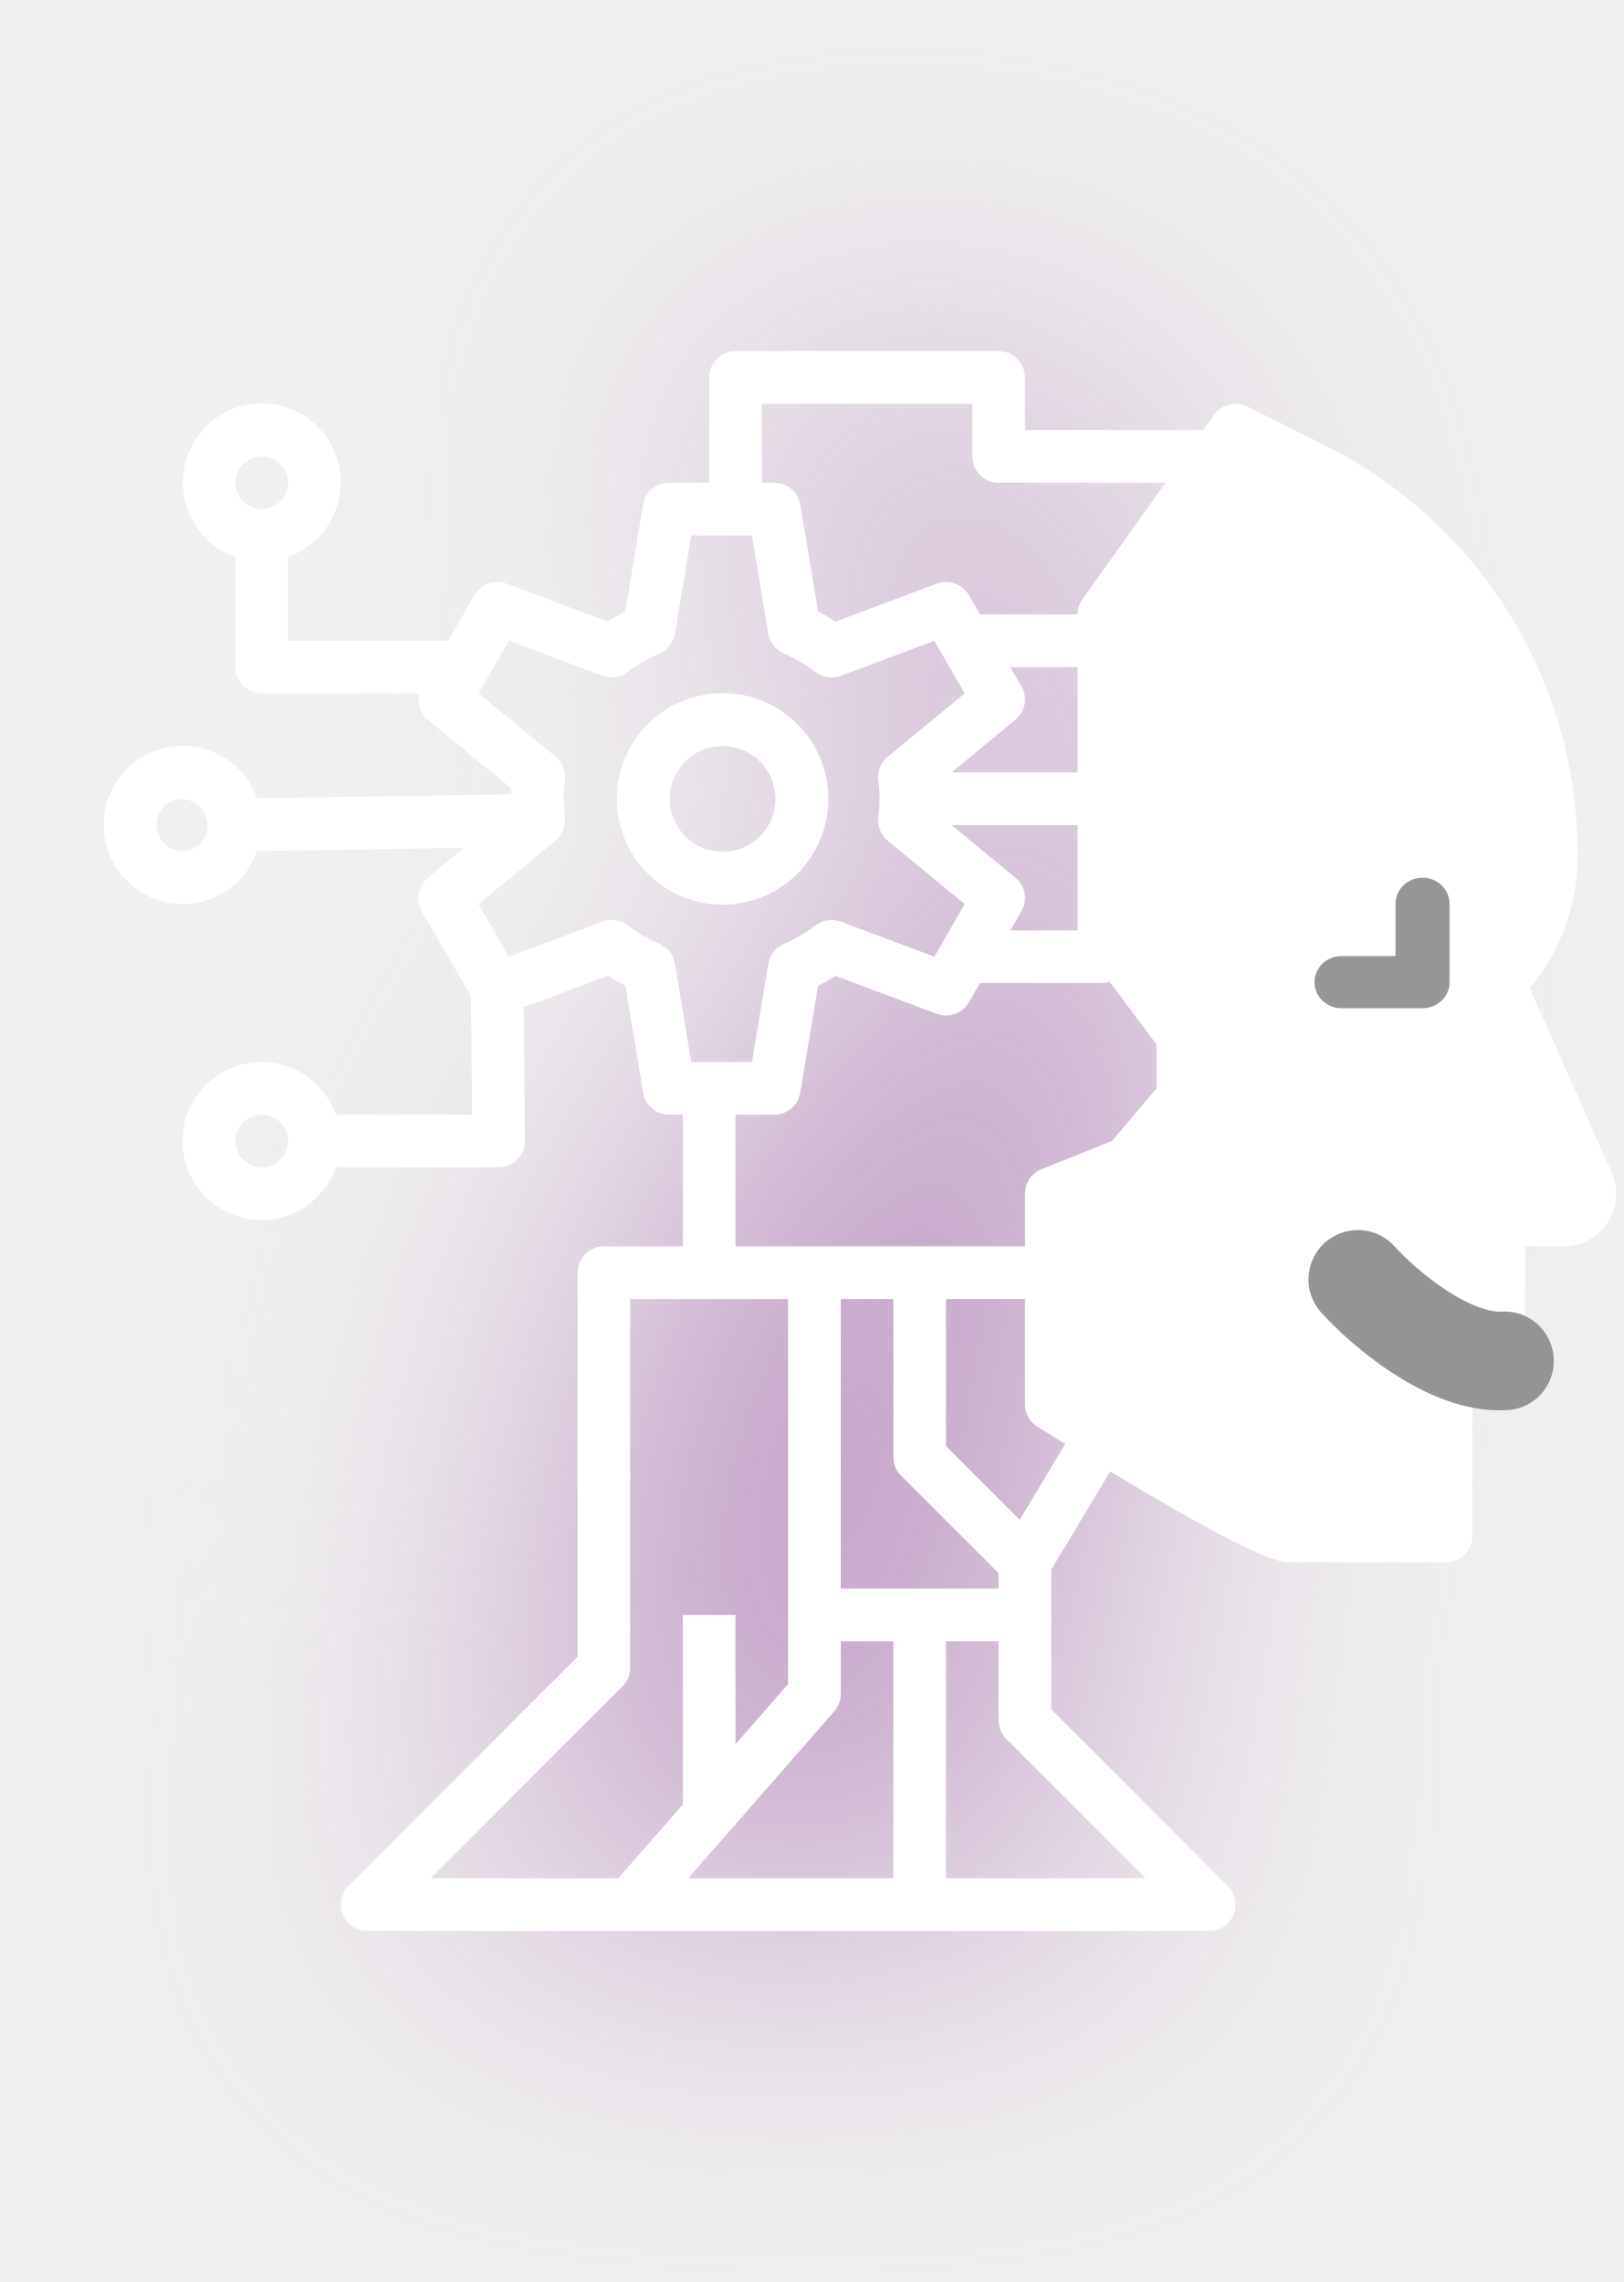
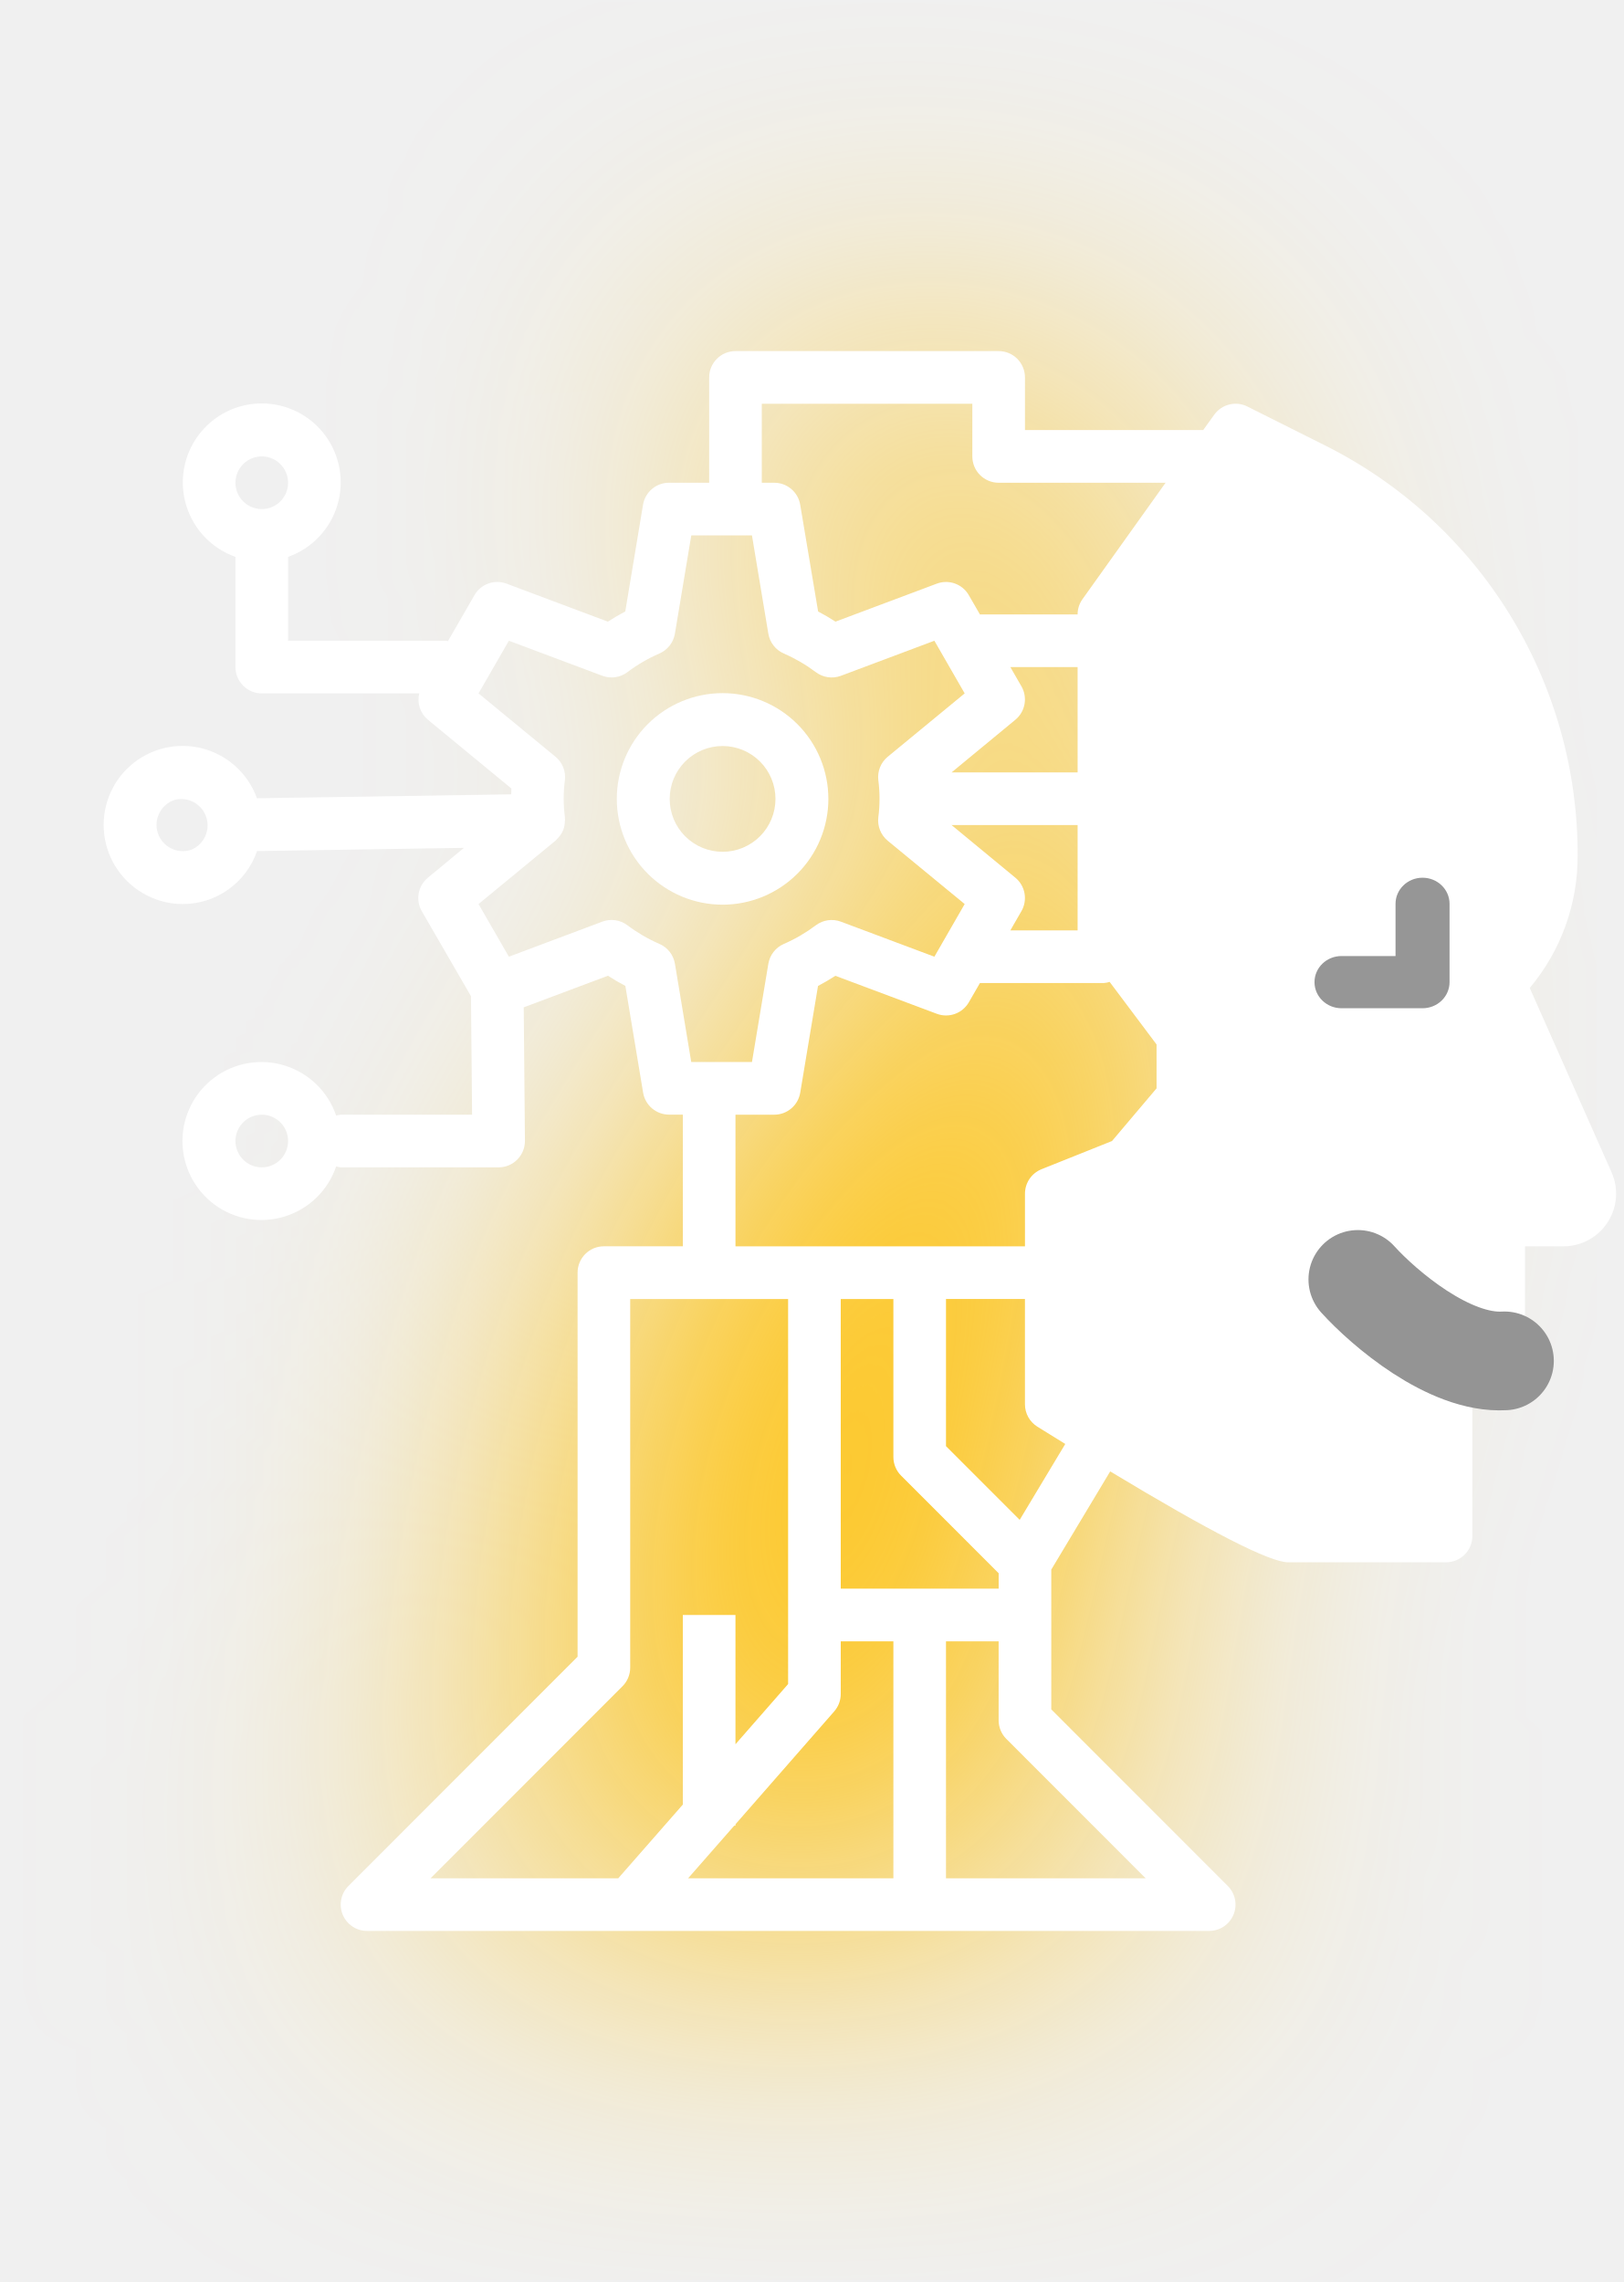
<svg xmlns="http://www.w3.org/2000/svg" width="148" height="208" viewBox="0 0 148 208" fill="none">
  <g filter="url(#filter0_f_1_3998)">
-     <path d="M53.24 118.102L64.746 113.277L66.23 101.029L74.766 88.411H85.529L90.725 79.133L84.416 75.421L85.9 69.854L91.838 57.607H73.282L66.972 43.504L68.828 36.452L88.869 34.225L95.55 42.761H107.797L101.117 60.576L100.374 66.885L107.797 83.586L107.055 84.7L111.508 97.318L103.344 118.102L91.838 158.926L107.797 173.772H70.684L34.684 172.287L53.24 156.328V118.102Z" fill="#c09ac5" />
+     <path d="M53.24 118.102L64.746 113.277L66.23 101.029L74.766 88.411H85.529L90.725 79.133L84.416 75.421L85.9 69.854L91.838 57.607H73.282L66.972 43.504L68.828 36.452L88.869 34.225L95.55 42.761H107.797L101.117 60.576L100.374 66.885L107.797 83.586L107.055 84.7L111.508 97.318L103.344 118.102L91.838 158.926L107.797 173.772H70.684L34.684 172.287L53.24 156.328V118.102Z" fill="#FFC107" />
  </g>
  <path d="M13.376 81.605C14.392 82.131 15.518 82.404 16.662 82.402C18.151 82.402 19.603 81.936 20.816 81.07C22.029 80.205 22.941 78.982 23.426 77.573L42.288 77.28L38.998 80.002C38.092 80.748 37.857 82.038 38.443 83.054L42.926 90.802L43.025 101.602H31.053C30.913 101.616 30.774 101.645 30.638 101.685C29.901 99.515 28.174 97.824 25.987 97.135C23.802 96.445 21.418 96.839 19.57 98.196C17.721 99.552 16.629 101.708 16.629 104.002C16.629 106.296 17.721 108.451 19.57 109.808C21.418 111.164 23.802 111.558 25.987 110.868C28.174 110.18 29.901 108.489 30.638 106.318C30.774 106.359 30.913 106.388 31.053 106.402H45.445C46.085 106.402 46.698 106.146 47.148 105.691C47.599 105.236 47.849 104.62 47.843 103.98L47.733 91.817L55.409 88.937C55.929 89.276 56.459 89.583 56.995 89.864L58.614 99.594V99.593C58.806 100.75 59.808 101.597 60.98 101.597H62.235V113.597H55.039C53.715 113.597 52.641 114.671 52.641 115.997V151.007L31.756 171.904V171.903C31.07 172.59 30.865 173.622 31.236 174.519C31.608 175.415 32.482 176 33.452 176H110.207C111.177 176 112.051 175.415 112.423 174.519C112.794 173.622 112.589 172.59 111.903 171.903L95.815 155.807V143.065L101.185 134.115C110.246 139.585 115.724 142.4 117.403 142.4H131.794C132.431 142.4 133.041 142.148 133.491 141.698C133.94 141.248 134.193 140.637 134.193 140V126.594L138.285 122.5C138.734 122.049 138.988 121.438 138.99 120.8V113.6H142.495C144.118 113.6 145.632 112.779 146.517 111.417C147.403 110.054 147.539 108.337 146.879 106.851L139.422 90.051C142.252 86.68 143.798 82.414 143.788 78.011C143.814 70.225 141.66 62.587 137.568 55.963C133.477 49.339 127.613 43.996 120.641 40.538L113.685 37.053V37.052C112.629 36.526 111.348 36.846 110.663 37.807L109.658 39.2H93.417V34.401C93.417 33.764 93.164 33.153 92.714 32.703C92.265 32.253 91.654 32.001 91.018 32.001H67.032C65.708 32.001 64.634 33.075 64.634 34.401V44.001H60.974C59.8 43.999 58.799 44.849 58.606 46.007L56.987 55.735C56.452 56.016 55.921 56.323 55.401 56.662L46.164 53.198C45.067 52.785 43.832 53.228 43.245 54.243L40.828 58.436C40.765 58.436 40.715 58.399 40.652 58.399L26.256 58.4V50.759C28.407 49.998 30.07 48.262 30.738 46.078C31.405 43.896 31 41.525 29.643 39.689C28.285 37.854 26.139 36.771 23.858 36.771C21.576 36.771 19.43 37.854 18.072 39.689C16.715 41.525 16.31 43.896 16.977 46.078C17.645 48.262 19.308 49.998 21.459 50.759V60.8C21.459 61.437 21.712 62.048 22.162 62.498C22.611 62.948 23.222 63.2 23.858 63.2H38.213C37.993 64.084 38.298 65.018 38.998 65.6L46.606 71.869C46.606 72.045 46.606 72.225 46.592 72.402L23.417 72.76C22.612 70.514 20.748 68.812 18.439 68.217C16.131 67.62 13.678 68.207 11.887 69.784C10.098 71.36 9.205 73.721 9.503 76.088C9.801 78.455 11.251 80.521 13.376 81.603L13.376 81.605ZM23.858 106.402C22.887 106.402 22.013 105.817 21.642 104.92C21.27 104.023 21.475 102.991 22.161 102.305C22.848 101.618 23.879 101.413 24.775 101.785C25.672 102.156 26.256 103.031 26.256 104.002C26.256 104.638 26.003 105.249 25.554 105.699C25.104 106.149 24.494 106.402 23.858 106.402ZM23.858 41.602C24.828 41.602 25.703 42.187 26.073 43.084C26.445 43.98 26.24 45.012 25.554 45.699C24.867 46.386 23.836 46.59 22.94 46.218C22.044 45.848 21.459 44.972 21.459 44.002C21.459 42.676 22.533 41.602 23.858 41.602ZM67.032 101.602H70.568C71.74 101.602 72.74 100.754 72.933 99.598L74.554 89.868C75.086 89.59 75.616 89.28 76.136 88.942L85.379 92.404H85.38C86.477 92.817 87.712 92.374 88.299 91.359L89.313 89.602H100.613C100.79 89.588 100.965 89.552 101.133 89.496L105.41 95.201V99.202L101.35 104.002L94.926 106.572C94.015 106.936 93.417 107.819 93.417 108.802V113.602H67.032L67.032 101.602ZM93.096 62.56L92.084 60.803H98.214V70.403H86.728L92.544 65.603C93.444 64.858 93.676 63.574 93.096 62.56ZM98.214 75.203V84.803H92.084L93.096 83.046C93.676 82.032 93.444 80.747 92.544 80.003L86.728 75.203L98.214 75.203ZM82.126 134.501L91.019 143.397V144.803H76.627V118.404H81.424V132.804C81.424 133.44 81.677 134.051 82.126 134.501ZM66.922 166.403H67.032V166.278L76.035 155.985V155.984C76.417 155.546 76.628 154.985 76.627 154.403V149.603H81.424V171.203H62.715L66.922 166.403ZM39.241 171.203L56.733 153.7H56.734C57.184 153.25 57.437 152.639 57.437 152.003V118.403H71.829V153.5L67.031 158.986V147.203H62.234V164.483L56.348 171.203L39.241 171.203ZM104.414 171.203H86.219V149.603H91.016V156.803C91.016 157.439 91.269 158.05 91.719 158.5L104.414 171.203ZM92.935 138.533L86.219 131.813V118.401H93.415V128.001C93.415 128.828 93.841 129.598 94.543 130.037C95.438 130.599 96.245 131.093 97.09 131.614L92.935 138.533ZM69.43 36.802H88.619V41.602C88.619 42.238 88.871 42.849 89.321 43.299C89.771 43.749 90.381 44.002 91.017 44.002H106.231L98.662 54.608C98.369 55.014 98.213 55.501 98.213 56.002H89.311L88.296 54.245H88.297C87.71 53.229 86.476 52.786 85.378 53.199L76.146 56.662C75.626 56.323 75.095 56.014 74.563 55.735L72.931 46.005C72.739 44.849 71.738 44.002 70.567 44.002H69.43L69.43 36.802ZM43.614 63.202L46.38 58.402L54.897 61.596C55.661 61.883 56.519 61.761 57.173 61.272C58.075 60.591 59.055 60.019 60.092 59.569C60.843 59.246 61.378 58.562 61.512 57.756L63.004 48.802H68.534L70.026 57.759H70.027C70.161 58.565 70.696 59.248 71.447 59.571C72.484 60.023 73.463 60.594 74.366 61.274C75.019 61.762 75.876 61.884 76.639 61.599L85.16 58.402L87.922 63.202L80.906 68.979C80.276 69.498 79.953 70.304 80.051 71.117C80.197 72.237 80.197 73.372 80.051 74.491C79.953 75.303 80.276 76.109 80.906 76.63L87.922 82.402L85.16 87.202L76.64 84.008H76.639C75.876 83.722 75.019 83.844 74.366 84.331C73.463 85.011 72.483 85.584 71.447 86.035C70.696 86.357 70.161 87.041 70.027 87.848L68.534 96.802H63.001L61.514 87.844C61.38 87.039 60.845 86.355 60.094 86.033C59.058 85.583 58.078 85.011 57.175 84.329C56.521 83.841 55.663 83.719 54.899 84.004L46.38 87.202L43.614 82.402L50.63 76.625C50.672 76.583 50.713 76.539 50.752 76.493C50.798 76.449 50.843 76.403 50.883 76.353C51.064 76.159 51.21 75.935 51.316 75.691L51.33 75.665C51.431 75.4 51.483 75.12 51.483 74.838C51.492 74.803 51.498 74.769 51.502 74.734C51.502 74.705 51.488 74.681 51.485 74.652C51.483 74.623 51.485 74.542 51.485 74.486H51.486C51.338 73.366 51.338 72.232 51.486 71.112C51.583 70.3 51.259 69.493 50.627 68.974L43.614 63.202ZM14.529 74.105C14.815 73.532 15.319 73.1 15.929 72.904C17.157 72.592 18.416 73.288 18.805 74.495C19.193 75.701 18.576 77.002 17.397 77.465C16.136 77.871 14.785 77.176 14.38 75.914C14.188 75.315 14.242 74.665 14.529 74.105Z" fill="white" />
  <path d="M122.267 91.9H129.651C130.304 91.9 130.93 91.649 131.392 91.203C131.854 90.757 132.113 90.151 132.113 89.52V82.382C132.113 81.068 131.011 80.002 129.651 80.002C128.292 80.002 127.19 81.068 127.19 82.382V87.141H122.267C120.907 87.141 119.805 88.206 119.805 89.52C119.805 90.834 120.907 91.9 122.267 91.9Z" fill="#969696" />
  <path d="M65.857 82.46C68.413 82.46 70.865 81.444 72.673 79.636C74.482 77.828 75.498 75.375 75.498 72.819C75.498 70.262 74.482 67.81 72.673 66.001C70.865 64.194 68.413 63.178 65.857 63.178C63.299 63.178 60.847 64.194 59.039 66.001C57.231 67.81 56.216 70.262 56.216 72.819C56.216 75.375 57.231 77.828 59.039 79.636C60.847 81.444 63.299 82.46 65.857 82.46ZM65.857 67.998C67.135 67.998 68.361 68.506 69.265 69.41C70.169 70.314 70.677 71.54 70.677 72.819C70.677 74.097 70.169 75.324 69.265 76.228C68.361 77.131 67.135 77.639 65.857 77.639C64.578 77.639 63.352 77.131 62.448 76.228C61.544 75.324 61.036 74.097 61.036 72.819C61.036 71.54 61.544 70.314 62.448 69.41C63.352 68.506 64.578 67.998 65.857 67.998Z" fill="white" />
  <path d="M123.755 116.618C126.106 119.216 132.069 124.338 137.116 124.041" stroke="#949494" stroke-width="9" stroke-linecap="round" />
  <defs>
    <filter id="filter0_f_1_3998" x="0.684" y="0.225" width="144.825" height="207.546" filterUnits="userSpaceOnUse" color-interpolation-filters="sRGB">
      <feFlood flood-opacity="0" result="BackgroundImageFix" />
      <feBlend mode="normal" in="SourceGraphic" in2="BackgroundImageFix" result="shape" />
      <feGaussianBlur stdDeviation="17" result="effect1_foregroundBlur_1_3998" />
    </filter>
  </defs>
</svg>
